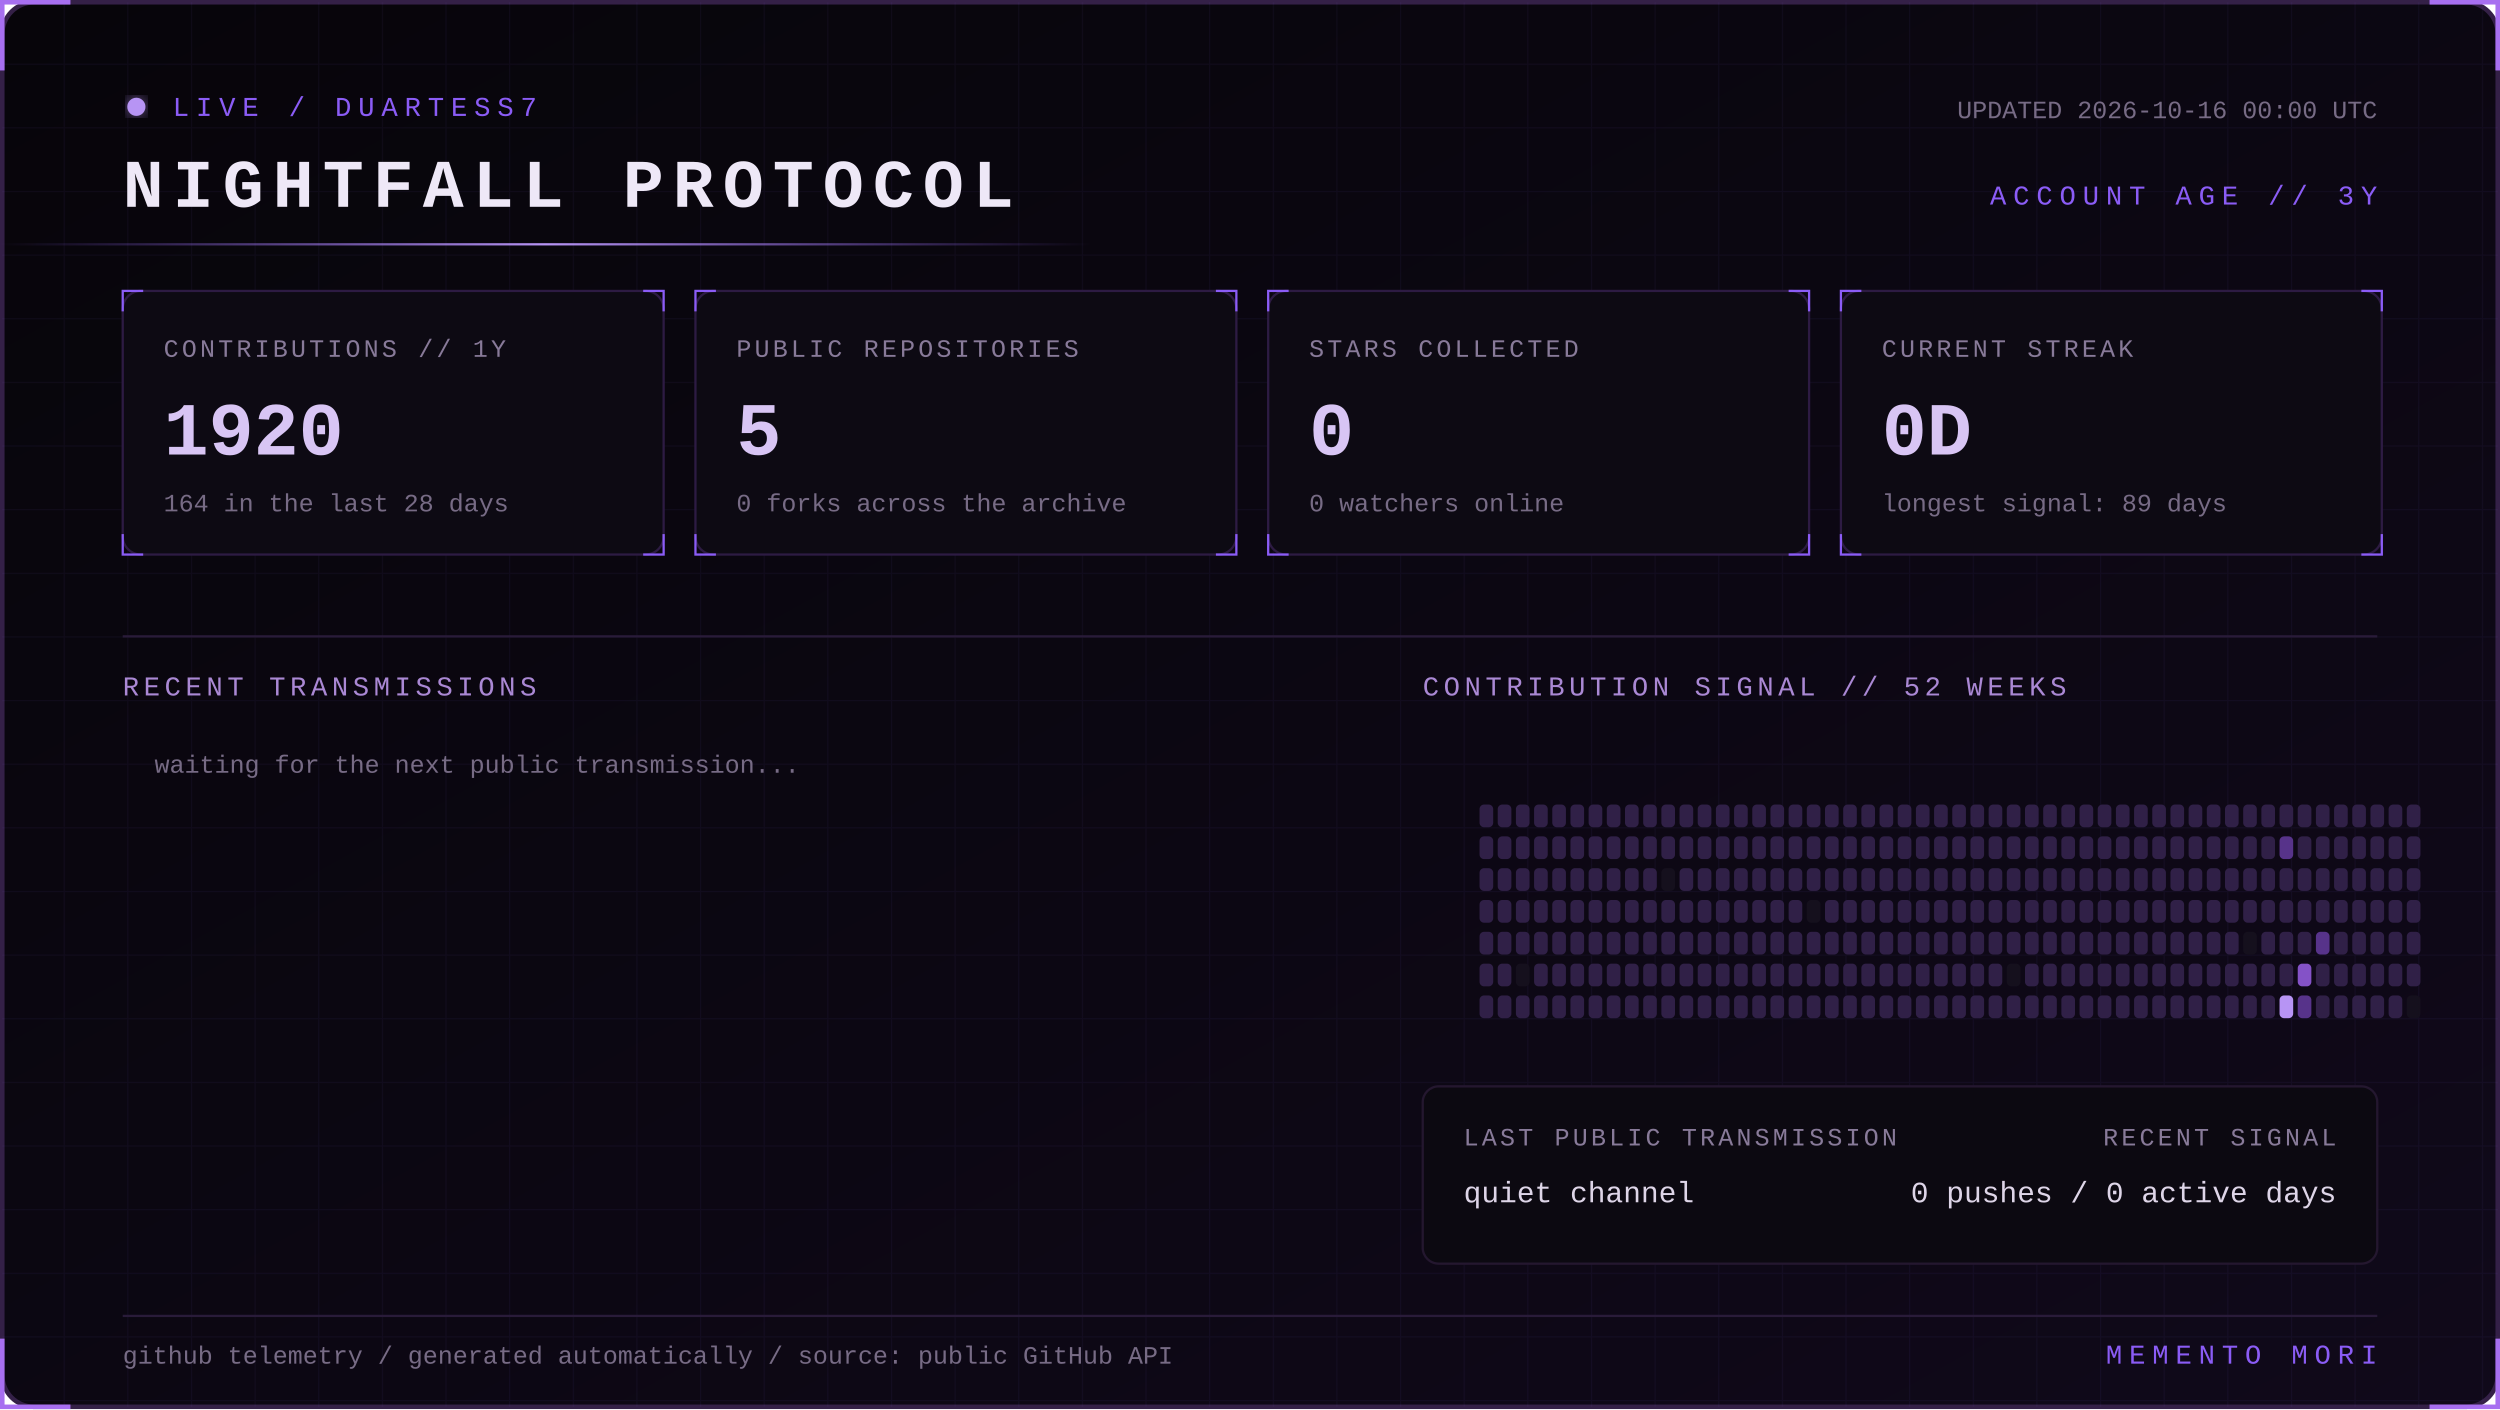
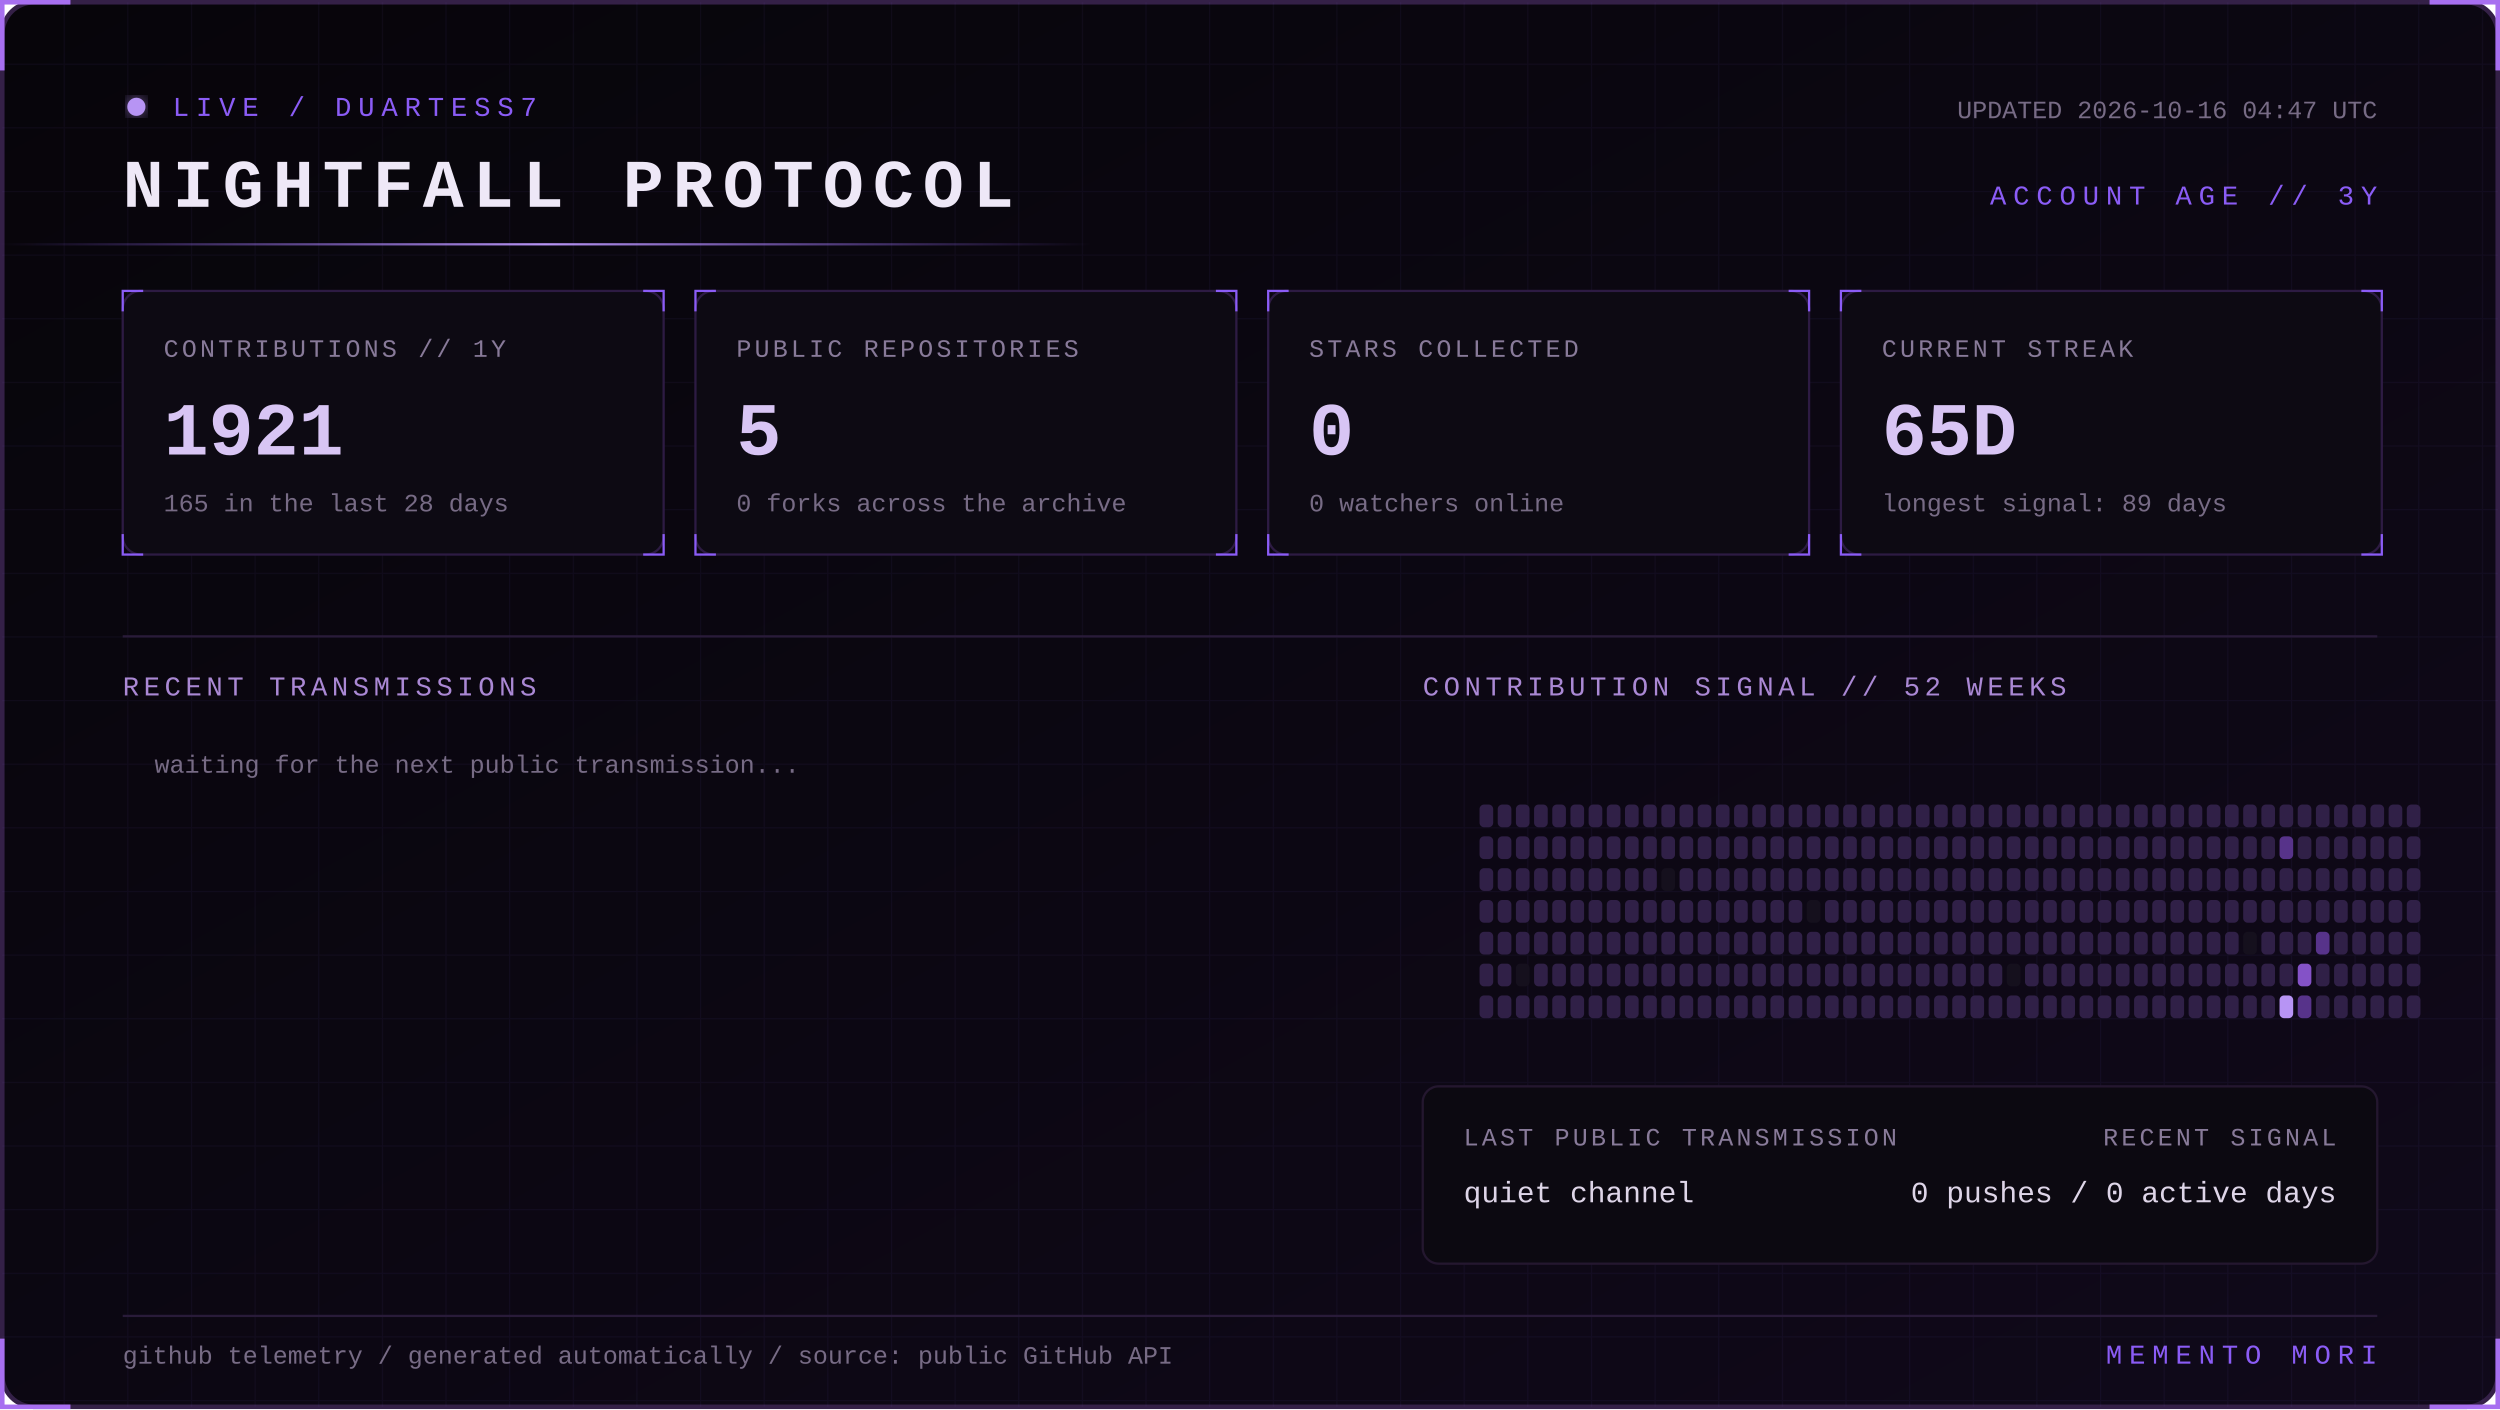
<svg xmlns="http://www.w3.org/2000/svg" width="1100" height="620" viewBox="0 0 1100 620" role="img" aria-labelledby="title desc">
  <defs>
    <linearGradient id="bg" x1="0" y1="0" x2="1" y2="1">
      <stop stop-color="#07050a" />
      <stop offset="1" stop-color="#10091a" />
    </linearGradient>
    <linearGradient id="beam">
      <stop stop-color="#8b5cf6" stop-opacity="0" />
      <stop offset=".5" stop-color="#b794f4" />
      <stop offset="1" stop-color="#8b5cf6" stop-opacity="0" />
    </linearGradient>
    <filter id="glow">
      <feGaussianBlur stdDeviation="4" result="b" />
      <feMerge>
        <feMergeNode in="b" />
        <feMergeNode in="SourceGraphic" />
      </feMerge>
    </filter>
    <pattern id="grid" width="28" height="28" patternUnits="userSpaceOnUse">
      <path d="M28 0H0V28" fill="none" stroke="#8b5cf6" stroke-opacity=".055" />
    </pattern>
    <style>
      text { font-family: Consolas, 'Courier New', monospace; }
      .kicker { fill:#8b5cf6; font-size:12px; letter-spacing:3px; }
      .title { fill:#eee8f7; font-size:30px; font-weight:700; letter-spacing:4px; }
      .label { fill:#887a99; font-size:11px; letter-spacing:1.4px; }
      .value { fill:#d8c5f4; font-size:33px; font-weight:700; }
      .detail,.pct { fill:#776b85; font-size:11px; }
      .section { fill:#aa88d4; font-size:12px; letter-spacing:2px; }
      .lang { fill:#ded5e8; font-size:13px; }
      .event { fill:#a98bce; font-size:11px; letter-spacing:1px; }
      .scan { animation:scan 5s linear infinite; }
      .blink { animation:blink 1.6s step-end infinite; }
      @keyframes scan { from { transform:translateX(-500px) } to { transform:translateX(1100px) } }
      @keyframes blink { 50% { opacity:.25 } }
    </style>
  </defs>
  <rect x="1" y="1" width="1098" height="618" rx="14" fill="url(#bg)" stroke="#342047" stroke-width="2" />
  <rect x="1" y="1" width="1098" height="618" rx="14" fill="url(#grid)" />
  <path d="M31 1H1v30 M1069 1h30v30 M1099 589v30h-30 M31 619H1v-30" stroke="#a76ff0" stroke-width="2" fill="none" />
  <g transform="translate(54 42)">
    <circle cx="6" cy="5" r="4" fill="#b794f4" filter="url(#glow)" class="blink" />
    <text x="22" y="9" class="kicker">LIVE / DUARTESS7</text>
    <text y="49" class="title">NIGHTFALL PROTOCOL</text>
-     <text x="992" y="10" text-anchor="end" class="detail">UPDATED 2026-10-16 00:00 UTC</text>
+     <text x="992" y="10" text-anchor="end" class="detail">UPDATED 2026-10-16 04:47 UTC</text>
    <text x="992" y="48" text-anchor="end" class="kicker">ACCOUNT AGE // 3Y</text>
  </g>
  <rect y="107" width="480" height="1" fill="url(#beam)" class="scan" />
  <g transform="translate(54 128)">
    <rect width="238" height="116" rx="8" fill="#0d0a13" stroke="#2d1b43" />
    <path d="M0 9V0h9 M229 0h9v9 M238 107v9h-9 M9 116H0v-9" stroke="#8b5cf6" fill="none" />
    <text x="18" y="29" class="label">CONTRIBUTIONS // 1Y</text>
-     <text x="18" y="72" class="value">1920</text>
-     <text x="18" y="97" class="detail">164 in the last 28 days</text>
+     <text x="18" y="72" class="value">1921</text>
+     <text x="18" y="97" class="detail">165 in the last 28 days</text>
  </g>
  <g transform="translate(306 128)">
    <rect width="238" height="116" rx="8" fill="#0d0a13" stroke="#2d1b43" />
    <path d="M0 9V0h9 M229 0h9v9 M238 107v9h-9 M9 116H0v-9" stroke="#8b5cf6" fill="none" />
    <text x="18" y="29" class="label">PUBLIC REPOSITORIES</text>
    <text x="18" y="72" class="value">5</text>
    <text x="18" y="97" class="detail">0 forks across the archive</text>
  </g>
  <g transform="translate(558 128)">
    <rect width="238" height="116" rx="8" fill="#0d0a13" stroke="#2d1b43" />
    <path d="M0 9V0h9 M229 0h9v9 M238 107v9h-9 M9 116H0v-9" stroke="#8b5cf6" fill="none" />
    <text x="18" y="29" class="label">STARS COLLECTED</text>
    <text x="18" y="72" class="value">0</text>
    <text x="18" y="97" class="detail">0 watchers online</text>
  </g>
  <g transform="translate(810 128)">
    <rect width="238" height="116" rx="8" fill="#0d0a13" stroke="#2d1b43" />
    <path d="M0 9V0h9 M229 0h9v9 M238 107v9h-9 M9 116H0v-9" stroke="#8b5cf6" fill="none" />
    <text x="18" y="29" class="label">CURRENT STREAK</text>
-     <text x="18" y="72" class="value">0D</text>
+     <text x="18" y="72" class="value">65D</text>
    <text x="18" y="97" class="detail">longest signal: 89 days</text>
  </g>
  <path d="M54 280H1046" stroke="#291b39" />
  <text x="54" y="306" class="section">RECENT TRANSMISSIONS</text>
  <text x="626" y="306" class="section">CONTRIBUTION SIGNAL // 52 WEEKS</text>
  <text x="68" y="340" class="detail">waiting for the next public transmission...</text>
  <g>
    <rect x="651" y="354" width="6" height="10" rx="2" fill="#302047" />
    <rect x="651" y="368" width="6" height="10" rx="2" fill="#302047" />
    <rect x="651" y="382" width="6" height="10" rx="2" fill="#302047" />
    <rect x="651" y="396" width="6" height="10" rx="2" fill="#302047" />
    <rect x="651" y="410" width="6" height="10" rx="2" fill="#302047" />
    <rect x="651" y="424" width="6" height="10" rx="2" fill="#302047" />
    <rect x="651" y="438" width="6" height="10" rx="2" fill="#302047" />
    <rect x="659" y="354" width="6" height="10" rx="2" fill="#302047" />
    <rect x="659" y="368" width="6" height="10" rx="2" fill="#302047" />
    <rect x="659" y="382" width="6" height="10" rx="2" fill="#302047" />
    <rect x="659" y="396" width="6" height="10" rx="2" fill="#302047" />
    <rect x="659" y="410" width="6" height="10" rx="2" fill="#302047" />
    <rect x="659" y="424" width="6" height="10" rx="2" fill="#302047" />
    <rect x="659" y="438" width="6" height="10" rx="2" fill="#302047" />
    <rect x="667" y="354" width="6" height="10" rx="2" fill="#302047" />
    <rect x="667" y="368" width="6" height="10" rx="2" fill="#302047" />
    <rect x="667" y="382" width="6" height="10" rx="2" fill="#302047" />
    <rect x="667" y="396" width="6" height="10" rx="2" fill="#302047" />
    <rect x="667" y="410" width="6" height="10" rx="2" fill="#302047" />
    <rect x="667" y="424" width="6" height="10" rx="2" fill="#15101d" />
    <rect x="667" y="438" width="6" height="10" rx="2" fill="#302047" />
    <rect x="675" y="354" width="6" height="10" rx="2" fill="#302047" />
    <rect x="675" y="368" width="6" height="10" rx="2" fill="#302047" />
    <rect x="675" y="382" width="6" height="10" rx="2" fill="#302047" />
    <rect x="675" y="396" width="6" height="10" rx="2" fill="#302047" />
    <rect x="675" y="410" width="6" height="10" rx="2" fill="#302047" />
    <rect x="675" y="424" width="6" height="10" rx="2" fill="#302047" />
    <rect x="675" y="438" width="6" height="10" rx="2" fill="#302047" />
    <rect x="683" y="354" width="6" height="10" rx="2" fill="#302047" />
    <rect x="683" y="368" width="6" height="10" rx="2" fill="#302047" />
    <rect x="683" y="382" width="6" height="10" rx="2" fill="#302047" />
    <rect x="683" y="396" width="6" height="10" rx="2" fill="#302047" />
    <rect x="683" y="410" width="6" height="10" rx="2" fill="#302047" />
    <rect x="683" y="424" width="6" height="10" rx="2" fill="#302047" />
    <rect x="683" y="438" width="6" height="10" rx="2" fill="#302047" />
    <rect x="691" y="354" width="6" height="10" rx="2" fill="#302047" />
    <rect x="691" y="368" width="6" height="10" rx="2" fill="#302047" />
    <rect x="691" y="382" width="6" height="10" rx="2" fill="#302047" />
    <rect x="691" y="396" width="6" height="10" rx="2" fill="#302047" />
    <rect x="691" y="410" width="6" height="10" rx="2" fill="#302047" />
    <rect x="691" y="424" width="6" height="10" rx="2" fill="#302047" />
    <rect x="691" y="438" width="6" height="10" rx="2" fill="#302047" />
    <rect x="699" y="354" width="6" height="10" rx="2" fill="#302047" />
    <rect x="699" y="368" width="6" height="10" rx="2" fill="#302047" />
    <rect x="699" y="382" width="6" height="10" rx="2" fill="#302047" />
    <rect x="699" y="396" width="6" height="10" rx="2" fill="#302047" />
    <rect x="699" y="410" width="6" height="10" rx="2" fill="#302047" />
    <rect x="699" y="424" width="6" height="10" rx="2" fill="#302047" />
    <rect x="699" y="438" width="6" height="10" rx="2" fill="#302047" />
    <rect x="707" y="354" width="6" height="10" rx="2" fill="#302047" />
    <rect x="707" y="368" width="6" height="10" rx="2" fill="#302047" />
    <rect x="707" y="382" width="6" height="10" rx="2" fill="#302047" />
    <rect x="707" y="396" width="6" height="10" rx="2" fill="#302047" />
    <rect x="707" y="410" width="6" height="10" rx="2" fill="#302047" />
    <rect x="707" y="424" width="6" height="10" rx="2" fill="#302047" />
    <rect x="707" y="438" width="6" height="10" rx="2" fill="#302047" />
    <rect x="715" y="354" width="6" height="10" rx="2" fill="#302047" />
    <rect x="715" y="368" width="6" height="10" rx="2" fill="#302047" />
    <rect x="715" y="382" width="6" height="10" rx="2" fill="#302047" />
    <rect x="715" y="396" width="6" height="10" rx="2" fill="#302047" />
    <rect x="715" y="410" width="6" height="10" rx="2" fill="#302047" />
    <rect x="715" y="424" width="6" height="10" rx="2" fill="#302047" />
    <rect x="715" y="438" width="6" height="10" rx="2" fill="#302047" />
    <rect x="723" y="354" width="6" height="10" rx="2" fill="#302047" />
    <rect x="723" y="368" width="6" height="10" rx="2" fill="#302047" />
    <rect x="723" y="382" width="6" height="10" rx="2" fill="#302047" />
    <rect x="723" y="396" width="6" height="10" rx="2" fill="#302047" />
    <rect x="723" y="410" width="6" height="10" rx="2" fill="#302047" />
    <rect x="723" y="424" width="6" height="10" rx="2" fill="#302047" />
    <rect x="723" y="438" width="6" height="10" rx="2" fill="#302047" />
    <rect x="731" y="354" width="6" height="10" rx="2" fill="#302047" />
    <rect x="731" y="368" width="6" height="10" rx="2" fill="#302047" />
    <rect x="731" y="382" width="6" height="10" rx="2" fill="#15101d" />
    <rect x="731" y="396" width="6" height="10" rx="2" fill="#302047" />
    <rect x="731" y="410" width="6" height="10" rx="2" fill="#302047" />
    <rect x="731" y="424" width="6" height="10" rx="2" fill="#302047" />
    <rect x="731" y="438" width="6" height="10" rx="2" fill="#302047" />
    <rect x="739" y="354" width="6" height="10" rx="2" fill="#302047" />
    <rect x="739" y="368" width="6" height="10" rx="2" fill="#302047" />
    <rect x="739" y="382" width="6" height="10" rx="2" fill="#302047" />
    <rect x="739" y="396" width="6" height="10" rx="2" fill="#302047" />
    <rect x="739" y="410" width="6" height="10" rx="2" fill="#302047" />
    <rect x="739" y="424" width="6" height="10" rx="2" fill="#302047" />
    <rect x="739" y="438" width="6" height="10" rx="2" fill="#302047" />
    <rect x="747" y="354" width="6" height="10" rx="2" fill="#302047" />
    <rect x="747" y="368" width="6" height="10" rx="2" fill="#302047" />
    <rect x="747" y="382" width="6" height="10" rx="2" fill="#302047" />
    <rect x="747" y="396" width="6" height="10" rx="2" fill="#302047" />
    <rect x="747" y="410" width="6" height="10" rx="2" fill="#302047" />
    <rect x="747" y="424" width="6" height="10" rx="2" fill="#302047" />
    <rect x="747" y="438" width="6" height="10" rx="2" fill="#302047" />
    <rect x="755" y="354" width="6" height="10" rx="2" fill="#302047" />
    <rect x="755" y="368" width="6" height="10" rx="2" fill="#302047" />
    <rect x="755" y="382" width="6" height="10" rx="2" fill="#302047" />
    <rect x="755" y="396" width="6" height="10" rx="2" fill="#302047" />
    <rect x="755" y="410" width="6" height="10" rx="2" fill="#302047" />
    <rect x="755" y="424" width="6" height="10" rx="2" fill="#302047" />
    <rect x="755" y="438" width="6" height="10" rx="2" fill="#302047" />
    <rect x="763" y="354" width="6" height="10" rx="2" fill="#302047" />
    <rect x="763" y="368" width="6" height="10" rx="2" fill="#302047" />
    <rect x="763" y="382" width="6" height="10" rx="2" fill="#302047" />
    <rect x="763" y="396" width="6" height="10" rx="2" fill="#302047" />
    <rect x="763" y="410" width="6" height="10" rx="2" fill="#302047" />
    <rect x="763" y="424" width="6" height="10" rx="2" fill="#302047" />
    <rect x="763" y="438" width="6" height="10" rx="2" fill="#302047" />
    <rect x="771" y="354" width="6" height="10" rx="2" fill="#302047" />
    <rect x="771" y="368" width="6" height="10" rx="2" fill="#302047" />
    <rect x="771" y="382" width="6" height="10" rx="2" fill="#302047" />
    <rect x="771" y="396" width="6" height="10" rx="2" fill="#302047" />
    <rect x="771" y="410" width="6" height="10" rx="2" fill="#302047" />
    <rect x="771" y="424" width="6" height="10" rx="2" fill="#302047" />
    <rect x="771" y="438" width="6" height="10" rx="2" fill="#302047" />
    <rect x="779" y="354" width="6" height="10" rx="2" fill="#302047" />
    <rect x="779" y="368" width="6" height="10" rx="2" fill="#302047" />
    <rect x="779" y="382" width="6" height="10" rx="2" fill="#302047" />
    <rect x="779" y="396" width="6" height="10" rx="2" fill="#302047" />
    <rect x="779" y="410" width="6" height="10" rx="2" fill="#302047" />
    <rect x="779" y="424" width="6" height="10" rx="2" fill="#302047" />
    <rect x="779" y="438" width="6" height="10" rx="2" fill="#302047" />
    <rect x="787" y="354" width="6" height="10" rx="2" fill="#302047" />
    <rect x="787" y="368" width="6" height="10" rx="2" fill="#302047" />
    <rect x="787" y="382" width="6" height="10" rx="2" fill="#302047" />
    <rect x="787" y="396" width="6" height="10" rx="2" fill="#302047" />
    <rect x="787" y="410" width="6" height="10" rx="2" fill="#302047" />
    <rect x="787" y="424" width="6" height="10" rx="2" fill="#302047" />
    <rect x="787" y="438" width="6" height="10" rx="2" fill="#302047" />
    <rect x="795" y="354" width="6" height="10" rx="2" fill="#302047" />
    <rect x="795" y="368" width="6" height="10" rx="2" fill="#302047" />
    <rect x="795" y="382" width="6" height="10" rx="2" fill="#302047" />
    <rect x="795" y="396" width="6" height="10" rx="2" fill="#15101d" />
    <rect x="795" y="410" width="6" height="10" rx="2" fill="#302047" />
    <rect x="795" y="424" width="6" height="10" rx="2" fill="#302047" />
    <rect x="795" y="438" width="6" height="10" rx="2" fill="#302047" />
    <rect x="803" y="354" width="6" height="10" rx="2" fill="#302047" />
    <rect x="803" y="368" width="6" height="10" rx="2" fill="#302047" />
    <rect x="803" y="382" width="6" height="10" rx="2" fill="#302047" />
    <rect x="803" y="396" width="6" height="10" rx="2" fill="#302047" />
    <rect x="803" y="410" width="6" height="10" rx="2" fill="#302047" />
    <rect x="803" y="424" width="6" height="10" rx="2" fill="#302047" />
    <rect x="803" y="438" width="6" height="10" rx="2" fill="#302047" />
    <rect x="811" y="354" width="6" height="10" rx="2" fill="#302047" />
    <rect x="811" y="368" width="6" height="10" rx="2" fill="#302047" />
    <rect x="811" y="382" width="6" height="10" rx="2" fill="#302047" />
    <rect x="811" y="396" width="6" height="10" rx="2" fill="#302047" />
    <rect x="811" y="410" width="6" height="10" rx="2" fill="#302047" />
    <rect x="811" y="424" width="6" height="10" rx="2" fill="#302047" />
    <rect x="811" y="438" width="6" height="10" rx="2" fill="#302047" />
    <rect x="819" y="354" width="6" height="10" rx="2" fill="#302047" />
    <rect x="819" y="368" width="6" height="10" rx="2" fill="#302047" />
    <rect x="819" y="382" width="6" height="10" rx="2" fill="#302047" />
    <rect x="819" y="396" width="6" height="10" rx="2" fill="#302047" />
    <rect x="819" y="410" width="6" height="10" rx="2" fill="#302047" />
    <rect x="819" y="424" width="6" height="10" rx="2" fill="#302047" />
    <rect x="819" y="438" width="6" height="10" rx="2" fill="#302047" />
    <rect x="827" y="354" width="6" height="10" rx="2" fill="#302047" />
    <rect x="827" y="368" width="6" height="10" rx="2" fill="#302047" />
    <rect x="827" y="382" width="6" height="10" rx="2" fill="#302047" />
    <rect x="827" y="396" width="6" height="10" rx="2" fill="#302047" />
    <rect x="827" y="410" width="6" height="10" rx="2" fill="#302047" />
    <rect x="827" y="424" width="6" height="10" rx="2" fill="#302047" />
    <rect x="827" y="438" width="6" height="10" rx="2" fill="#302047" />
    <rect x="835" y="354" width="6" height="10" rx="2" fill="#302047" />
    <rect x="835" y="368" width="6" height="10" rx="2" fill="#302047" />
    <rect x="835" y="382" width="6" height="10" rx="2" fill="#302047" />
    <rect x="835" y="396" width="6" height="10" rx="2" fill="#302047" />
    <rect x="835" y="410" width="6" height="10" rx="2" fill="#302047" />
    <rect x="835" y="424" width="6" height="10" rx="2" fill="#302047" />
    <rect x="835" y="438" width="6" height="10" rx="2" fill="#302047" />
    <rect x="843" y="354" width="6" height="10" rx="2" fill="#302047" />
    <rect x="843" y="368" width="6" height="10" rx="2" fill="#302047" />
    <rect x="843" y="382" width="6" height="10" rx="2" fill="#302047" />
    <rect x="843" y="396" width="6" height="10" rx="2" fill="#302047" />
    <rect x="843" y="410" width="6" height="10" rx="2" fill="#302047" />
    <rect x="843" y="424" width="6" height="10" rx="2" fill="#302047" />
    <rect x="843" y="438" width="6" height="10" rx="2" fill="#302047" />
    <rect x="851" y="354" width="6" height="10" rx="2" fill="#302047" />
    <rect x="851" y="368" width="6" height="10" rx="2" fill="#302047" />
    <rect x="851" y="382" width="6" height="10" rx="2" fill="#302047" />
    <rect x="851" y="396" width="6" height="10" rx="2" fill="#302047" />
    <rect x="851" y="410" width="6" height="10" rx="2" fill="#302047" />
    <rect x="851" y="424" width="6" height="10" rx="2" fill="#302047" />
    <rect x="851" y="438" width="6" height="10" rx="2" fill="#302047" />
    <rect x="859" y="354" width="6" height="10" rx="2" fill="#302047" />
    <rect x="859" y="368" width="6" height="10" rx="2" fill="#302047" />
    <rect x="859" y="382" width="6" height="10" rx="2" fill="#302047" />
    <rect x="859" y="396" width="6" height="10" rx="2" fill="#302047" />
    <rect x="859" y="410" width="6" height="10" rx="2" fill="#302047" />
    <rect x="859" y="424" width="6" height="10" rx="2" fill="#302047" />
    <rect x="859" y="438" width="6" height="10" rx="2" fill="#302047" />
    <rect x="867" y="354" width="6" height="10" rx="2" fill="#302047" />
    <rect x="867" y="368" width="6" height="10" rx="2" fill="#302047" />
    <rect x="867" y="382" width="6" height="10" rx="2" fill="#302047" />
    <rect x="867" y="396" width="6" height="10" rx="2" fill="#302047" />
    <rect x="867" y="410" width="6" height="10" rx="2" fill="#302047" />
    <rect x="867" y="424" width="6" height="10" rx="2" fill="#302047" />
    <rect x="867" y="438" width="6" height="10" rx="2" fill="#302047" />
    <rect x="875" y="354" width="6" height="10" rx="2" fill="#302047" />
    <rect x="875" y="368" width="6" height="10" rx="2" fill="#302047" />
    <rect x="875" y="382" width="6" height="10" rx="2" fill="#302047" />
    <rect x="875" y="396" width="6" height="10" rx="2" fill="#302047" />
    <rect x="875" y="410" width="6" height="10" rx="2" fill="#302047" />
    <rect x="875" y="424" width="6" height="10" rx="2" fill="#302047" />
    <rect x="875" y="438" width="6" height="10" rx="2" fill="#302047" />
    <rect x="883" y="354" width="6" height="10" rx="2" fill="#302047" />
    <rect x="883" y="368" width="6" height="10" rx="2" fill="#302047" />
    <rect x="883" y="382" width="6" height="10" rx="2" fill="#302047" />
    <rect x="883" y="396" width="6" height="10" rx="2" fill="#302047" />
    <rect x="883" y="410" width="6" height="10" rx="2" fill="#302047" />
    <rect x="883" y="424" width="6" height="10" rx="2" fill="#15101d" />
    <rect x="883" y="438" width="6" height="10" rx="2" fill="#302047" />
    <rect x="891" y="354" width="6" height="10" rx="2" fill="#302047" />
    <rect x="891" y="368" width="6" height="10" rx="2" fill="#302047" />
    <rect x="891" y="382" width="6" height="10" rx="2" fill="#302047" />
    <rect x="891" y="396" width="6" height="10" rx="2" fill="#302047" />
    <rect x="891" y="410" width="6" height="10" rx="2" fill="#302047" />
    <rect x="891" y="424" width="6" height="10" rx="2" fill="#302047" />
    <rect x="891" y="438" width="6" height="10" rx="2" fill="#302047" />
    <rect x="899" y="354" width="6" height="10" rx="2" fill="#302047" />
    <rect x="899" y="368" width="6" height="10" rx="2" fill="#302047" />
    <rect x="899" y="382" width="6" height="10" rx="2" fill="#302047" />
    <rect x="899" y="396" width="6" height="10" rx="2" fill="#302047" />
    <rect x="899" y="410" width="6" height="10" rx="2" fill="#302047" />
    <rect x="899" y="424" width="6" height="10" rx="2" fill="#302047" />
    <rect x="899" y="438" width="6" height="10" rx="2" fill="#302047" />
    <rect x="907" y="354" width="6" height="10" rx="2" fill="#302047" />
    <rect x="907" y="368" width="6" height="10" rx="2" fill="#302047" />
    <rect x="907" y="382" width="6" height="10" rx="2" fill="#302047" />
    <rect x="907" y="396" width="6" height="10" rx="2" fill="#302047" />
    <rect x="907" y="410" width="6" height="10" rx="2" fill="#302047" />
    <rect x="907" y="424" width="6" height="10" rx="2" fill="#302047" />
    <rect x="907" y="438" width="6" height="10" rx="2" fill="#302047" />
    <rect x="915" y="354" width="6" height="10" rx="2" fill="#302047" />
    <rect x="915" y="368" width="6" height="10" rx="2" fill="#302047" />
    <rect x="915" y="382" width="6" height="10" rx="2" fill="#302047" />
    <rect x="915" y="396" width="6" height="10" rx="2" fill="#302047" />
    <rect x="915" y="410" width="6" height="10" rx="2" fill="#302047" />
    <rect x="915" y="424" width="6" height="10" rx="2" fill="#302047" />
    <rect x="915" y="438" width="6" height="10" rx="2" fill="#302047" />
    <rect x="923" y="354" width="6" height="10" rx="2" fill="#302047" />
    <rect x="923" y="368" width="6" height="10" rx="2" fill="#302047" />
    <rect x="923" y="382" width="6" height="10" rx="2" fill="#302047" />
    <rect x="923" y="396" width="6" height="10" rx="2" fill="#302047" />
    <rect x="923" y="410" width="6" height="10" rx="2" fill="#302047" />
    <rect x="923" y="424" width="6" height="10" rx="2" fill="#302047" />
    <rect x="923" y="438" width="6" height="10" rx="2" fill="#302047" />
    <rect x="931" y="354" width="6" height="10" rx="2" fill="#302047" />
    <rect x="931" y="368" width="6" height="10" rx="2" fill="#302047" />
    <rect x="931" y="382" width="6" height="10" rx="2" fill="#302047" />
    <rect x="931" y="396" width="6" height="10" rx="2" fill="#302047" />
    <rect x="931" y="410" width="6" height="10" rx="2" fill="#302047" />
    <rect x="931" y="424" width="6" height="10" rx="2" fill="#302047" />
    <rect x="931" y="438" width="6" height="10" rx="2" fill="#302047" />
    <rect x="939" y="354" width="6" height="10" rx="2" fill="#302047" />
    <rect x="939" y="368" width="6" height="10" rx="2" fill="#302047" />
    <rect x="939" y="382" width="6" height="10" rx="2" fill="#302047" />
    <rect x="939" y="396" width="6" height="10" rx="2" fill="#302047" />
    <rect x="939" y="410" width="6" height="10" rx="2" fill="#302047" />
    <rect x="939" y="424" width="6" height="10" rx="2" fill="#302047" />
    <rect x="939" y="438" width="6" height="10" rx="2" fill="#302047" />
    <rect x="947" y="354" width="6" height="10" rx="2" fill="#302047" />
    <rect x="947" y="368" width="6" height="10" rx="2" fill="#302047" />
    <rect x="947" y="382" width="6" height="10" rx="2" fill="#302047" />
    <rect x="947" y="396" width="6" height="10" rx="2" fill="#302047" />
    <rect x="947" y="410" width="6" height="10" rx="2" fill="#302047" />
    <rect x="947" y="424" width="6" height="10" rx="2" fill="#302047" />
    <rect x="947" y="438" width="6" height="10" rx="2" fill="#302047" />
    <rect x="955" y="354" width="6" height="10" rx="2" fill="#302047" />
    <rect x="955" y="368" width="6" height="10" rx="2" fill="#302047" />
    <rect x="955" y="382" width="6" height="10" rx="2" fill="#302047" />
    <rect x="955" y="396" width="6" height="10" rx="2" fill="#302047" />
    <rect x="955" y="410" width="6" height="10" rx="2" fill="#302047" />
    <rect x="955" y="424" width="6" height="10" rx="2" fill="#302047" />
    <rect x="955" y="438" width="6" height="10" rx="2" fill="#302047" />
    <rect x="963" y="354" width="6" height="10" rx="2" fill="#302047" />
    <rect x="963" y="368" width="6" height="10" rx="2" fill="#302047" />
    <rect x="963" y="382" width="6" height="10" rx="2" fill="#302047" />
    <rect x="963" y="396" width="6" height="10" rx="2" fill="#302047" />
    <rect x="963" y="410" width="6" height="10" rx="2" fill="#302047" />
    <rect x="963" y="424" width="6" height="10" rx="2" fill="#302047" />
    <rect x="963" y="438" width="6" height="10" rx="2" fill="#302047" />
    <rect x="971" y="354" width="6" height="10" rx="2" fill="#302047" />
    <rect x="971" y="368" width="6" height="10" rx="2" fill="#302047" />
    <rect x="971" y="382" width="6" height="10" rx="2" fill="#302047" />
    <rect x="971" y="396" width="6" height="10" rx="2" fill="#302047" />
    <rect x="971" y="410" width="6" height="10" rx="2" fill="#302047" />
    <rect x="971" y="424" width="6" height="10" rx="2" fill="#302047" />
    <rect x="971" y="438" width="6" height="10" rx="2" fill="#302047" />
    <rect x="979" y="354" width="6" height="10" rx="2" fill="#302047" />
    <rect x="979" y="368" width="6" height="10" rx="2" fill="#302047" />
    <rect x="979" y="382" width="6" height="10" rx="2" fill="#302047" />
    <rect x="979" y="396" width="6" height="10" rx="2" fill="#302047" />
    <rect x="979" y="410" width="6" height="10" rx="2" fill="#302047" />
    <rect x="979" y="424" width="6" height="10" rx="2" fill="#302047" />
    <rect x="979" y="438" width="6" height="10" rx="2" fill="#302047" />
    <rect x="987" y="354" width="6" height="10" rx="2" fill="#302047" />
    <rect x="987" y="368" width="6" height="10" rx="2" fill="#302047" />
    <rect x="987" y="382" width="6" height="10" rx="2" fill="#302047" />
    <rect x="987" y="396" width="6" height="10" rx="2" fill="#302047" />
    <rect x="987" y="410" width="6" height="10" rx="2" fill="#15101d" />
    <rect x="987" y="424" width="6" height="10" rx="2" fill="#302047" />
    <rect x="987" y="438" width="6" height="10" rx="2" fill="#302047" />
    <rect x="995" y="354" width="6" height="10" rx="2" fill="#302047" />
    <rect x="995" y="368" width="6" height="10" rx="2" fill="#302047" />
    <rect x="995" y="382" width="6" height="10" rx="2" fill="#302047" />
    <rect x="995" y="396" width="6" height="10" rx="2" fill="#302047" />
    <rect x="995" y="410" width="6" height="10" rx="2" fill="#302047" />
    <rect x="995" y="424" width="6" height="10" rx="2" fill="#302047" />
    <rect x="995" y="438" width="6" height="10" rx="2" fill="#302047" />
    <rect x="1003" y="354" width="6" height="10" rx="2" fill="#302047" />
    <rect x="1003" y="368" width="6" height="10" rx="2" fill="#57338a" />
    <rect x="1003" y="382" width="6" height="10" rx="2" fill="#302047" />
    <rect x="1003" y="396" width="6" height="10" rx="2" fill="#302047" />
    <rect x="1003" y="410" width="6" height="10" rx="2" fill="#302047" />
    <rect x="1003" y="424" width="6" height="10" rx="2" fill="#302047" />
    <rect x="1003" y="438" width="6" height="10" rx="2" fill="#b794f4" />
    <rect x="1011" y="354" width="6" height="10" rx="2" fill="#302047" />
    <rect x="1011" y="368" width="6" height="10" rx="2" fill="#302047" />
    <rect x="1011" y="382" width="6" height="10" rx="2" fill="#302047" />
    <rect x="1011" y="396" width="6" height="10" rx="2" fill="#302047" />
    <rect x="1011" y="410" width="6" height="10" rx="2" fill="#302047" />
    <rect x="1011" y="424" width="6" height="10" rx="2" fill="#8452c7" />
    <rect x="1011" y="438" width="6" height="10" rx="2" fill="#57338a" />
    <rect x="1019" y="354" width="6" height="10" rx="2" fill="#302047" />
    <rect x="1019" y="368" width="6" height="10" rx="2" fill="#302047" />
    <rect x="1019" y="382" width="6" height="10" rx="2" fill="#302047" />
    <rect x="1019" y="396" width="6" height="10" rx="2" fill="#302047" />
    <rect x="1019" y="410" width="6" height="10" rx="2" fill="#57338a" />
    <rect x="1019" y="424" width="6" height="10" rx="2" fill="#302047" />
    <rect x="1019" y="438" width="6" height="10" rx="2" fill="#302047" />
    <rect x="1027" y="354" width="6" height="10" rx="2" fill="#302047" />
    <rect x="1027" y="368" width="6" height="10" rx="2" fill="#302047" />
    <rect x="1027" y="382" width="6" height="10" rx="2" fill="#302047" />
    <rect x="1027" y="396" width="6" height="10" rx="2" fill="#302047" />
    <rect x="1027" y="410" width="6" height="10" rx="2" fill="#302047" />
    <rect x="1027" y="424" width="6" height="10" rx="2" fill="#302047" />
    <rect x="1027" y="438" width="6" height="10" rx="2" fill="#302047" />
    <rect x="1035" y="354" width="6" height="10" rx="2" fill="#302047" />
    <rect x="1035" y="368" width="6" height="10" rx="2" fill="#302047" />
    <rect x="1035" y="382" width="6" height="10" rx="2" fill="#302047" />
    <rect x="1035" y="396" width="6" height="10" rx="2" fill="#302047" />
    <rect x="1035" y="410" width="6" height="10" rx="2" fill="#302047" />
    <rect x="1035" y="424" width="6" height="10" rx="2" fill="#302047" />
    <rect x="1035" y="438" width="6" height="10" rx="2" fill="#302047" />
    <rect x="1043" y="354" width="6" height="10" rx="2" fill="#302047" />
    <rect x="1043" y="368" width="6" height="10" rx="2" fill="#302047" />
    <rect x="1043" y="382" width="6" height="10" rx="2" fill="#302047" />
    <rect x="1043" y="396" width="6" height="10" rx="2" fill="#302047" />
    <rect x="1043" y="410" width="6" height="10" rx="2" fill="#302047" />
    <rect x="1043" y="424" width="6" height="10" rx="2" fill="#302047" />
    <rect x="1043" y="438" width="6" height="10" rx="2" fill="#302047" />
    <rect x="1051" y="354" width="6" height="10" rx="2" fill="#302047" />
    <rect x="1051" y="368" width="6" height="10" rx="2" fill="#302047" />
    <rect x="1051" y="382" width="6" height="10" rx="2" fill="#302047" />
    <rect x="1051" y="396" width="6" height="10" rx="2" fill="#302047" />
    <rect x="1051" y="410" width="6" height="10" rx="2" fill="#302047" />
    <rect x="1051" y="424" width="6" height="10" rx="2" fill="#302047" />
    <rect x="1051" y="438" width="6" height="10" rx="2" fill="#302047" />
    <rect x="1059" y="354" width="6" height="10" rx="2" fill="#302047" />
    <rect x="1059" y="368" width="6" height="10" rx="2" fill="#302047" />
    <rect x="1059" y="382" width="6" height="10" rx="2" fill="#302047" />
    <rect x="1059" y="396" width="6" height="10" rx="2" fill="#302047" />
    <rect x="1059" y="410" width="6" height="10" rx="2" fill="#302047" />
    <rect x="1059" y="424" width="6" height="10" rx="2" fill="#302047" />
-     <rect x="1059" y="438" width="6" height="10" rx="2" fill="#15101d" />
+     <rect x="1059" y="438" width="6" height="10" rx="2" fill="#302047" />
  </g>
  <g transform="translate(626 478)">
    <rect width="420" height="78" rx="7" fill="#0c0911" stroke="#24172f" />
    <text x="18" y="26" class="label">LAST PUBLIC TRANSMISSION</text>
    <text x="18" y="51" class="lang">quiet channel</text>
    <text x="402" y="26" text-anchor="end" class="label">RECENT SIGNAL</text>
    <text x="402" y="51" text-anchor="end" class="lang">0 pushes / 0 active days</text>
  </g>
  <path d="M54 579H1046" stroke="#291b39" />
  <text x="54" y="600" class="detail">github telemetry / generated automatically / source: public GitHub API</text>
  <text x="1046" y="600" text-anchor="end" class="kicker">MEMENTO MORI</text>
</svg>
